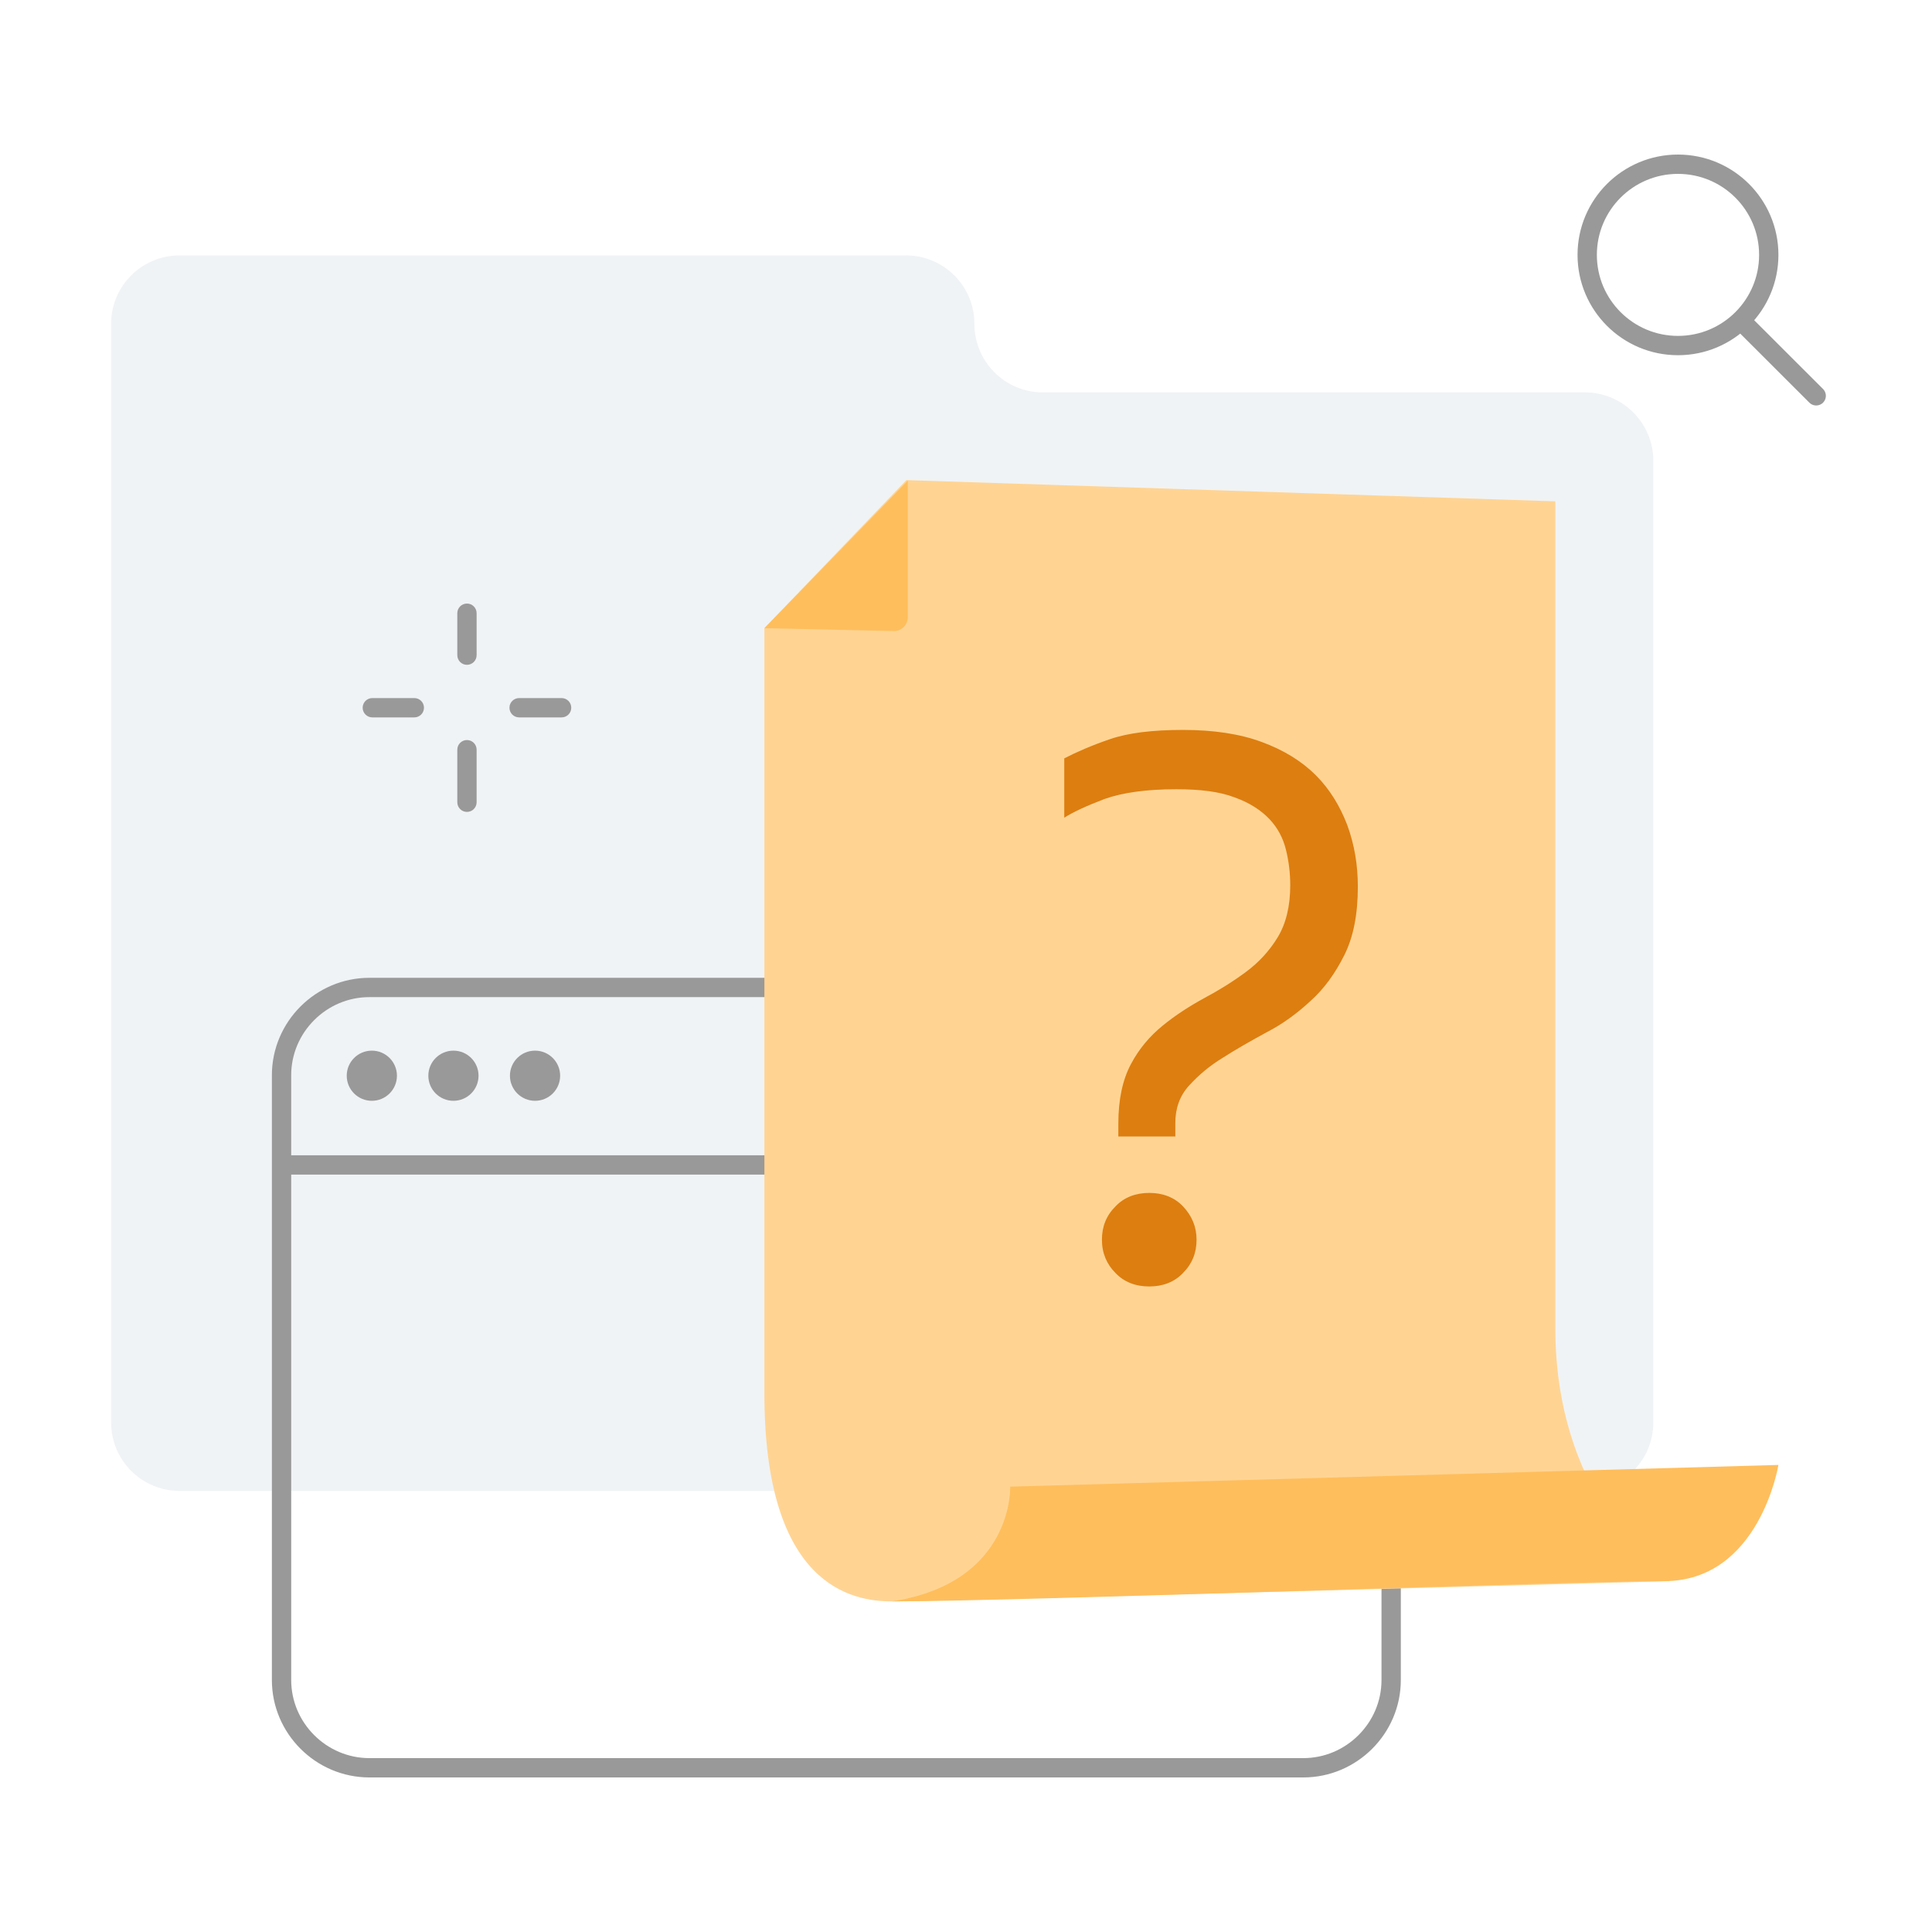
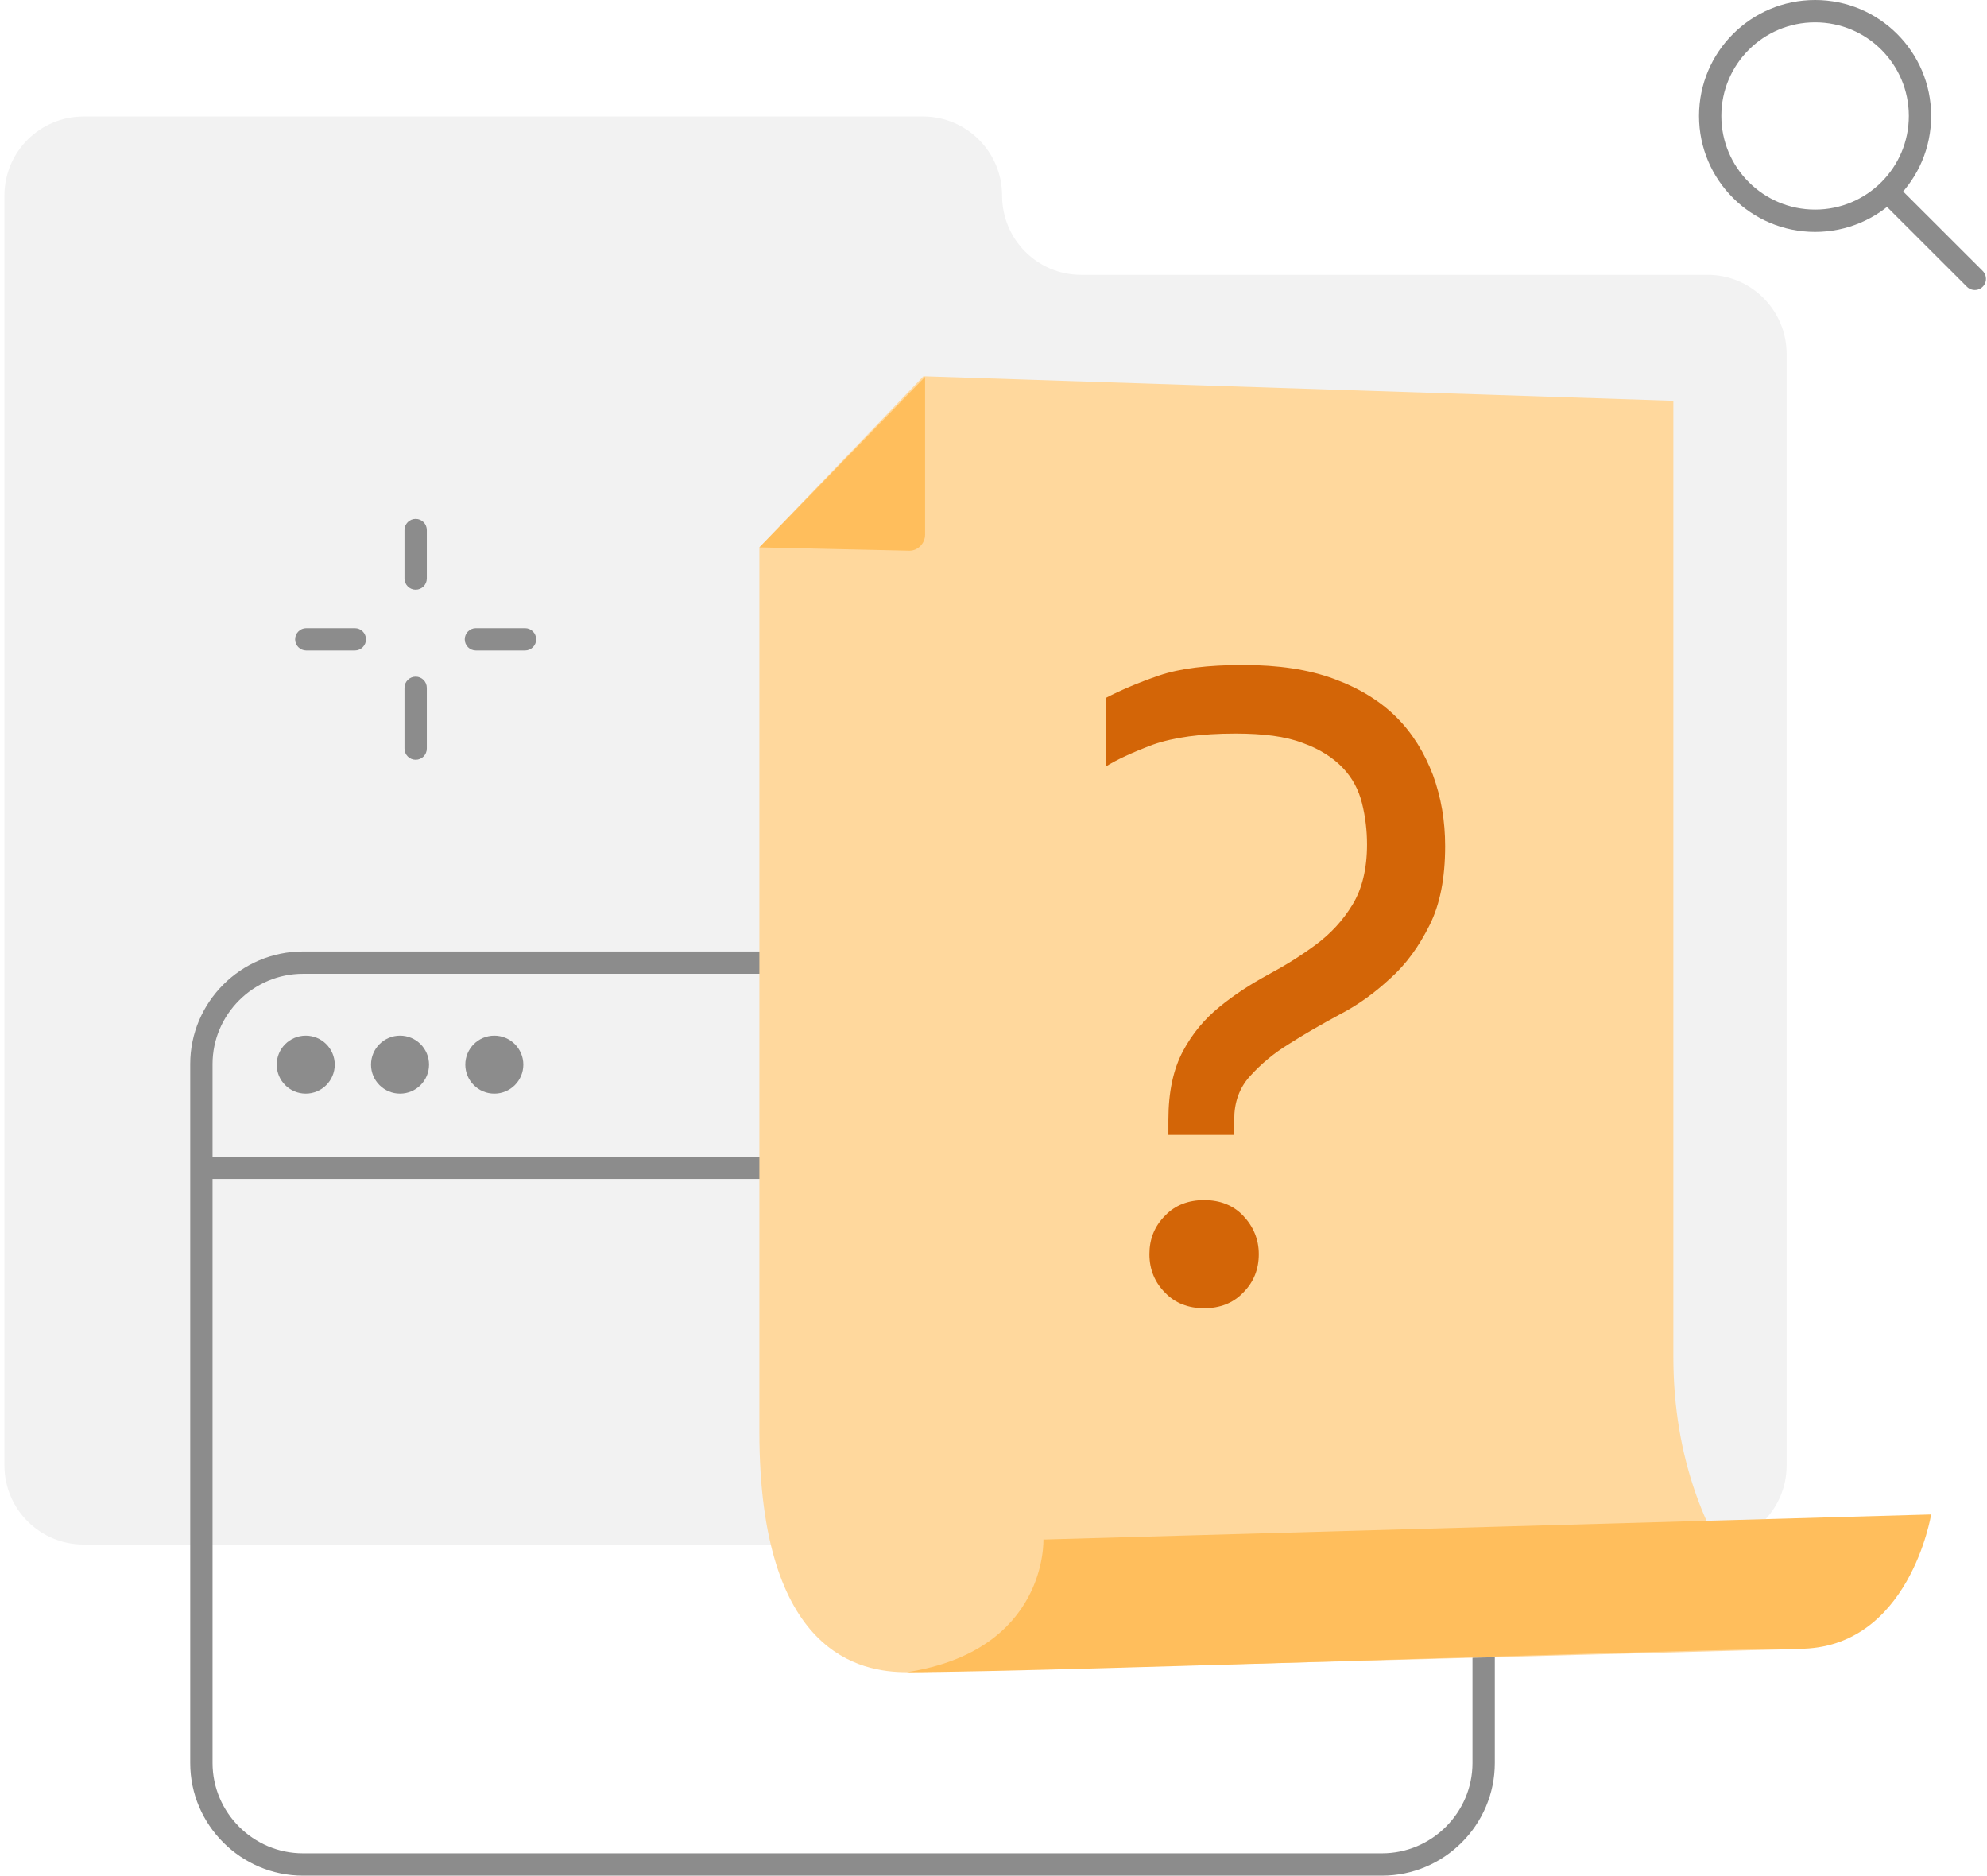
- <svg xmlns="http://www.w3.org/2000/svg" width="400" height="400" fill="none" viewBox="0 0 400 400">
-   <path fill="#F0F3F5" d="M201.749 67.049c0-7.789-6.298-14.179-14.196-14.179H37.196C29.398 52.87 23 59.16 23 67.05v227.457c0 7.788 6.298 14.179 14.196 14.179h290.918c7.797 0 14.196-6.291 14.196-14.179v-199.1c0-7.788-6.299-14.179-14.196-14.179H215.845c-7.697 0-14.096-6.29-14.096-14.178" />
-   <path stroke="#999" stroke-linecap="round" stroke-linejoin="round" stroke-width="4" d="M347.408 71.544c10.38 0 18.795-8.405 18.795-18.772 0-10.368-8.415-18.772-18.795-18.772s-18.795 8.404-18.795 18.772 8.415 18.771 18.795 18.771" clip-rule="evenodd" />
-   <path fill="#999" d="M362.318 65.434a2 2 0 0 0-2.827 2.83zm12.269 17.907a2 2 0 1 0 2.826-2.83zM98.679 126.958a2 2 0 0 0-4 0zm-4 8.687a2 2 0 1 0 4 0zm4 19.571a2 2 0 1 0-4 0zm-4 10.883a2 2 0 1 0 4 0zm21.595-17.57a2 2 0 0 0 0-4zm-8.798-4a2 2 0 0 0 0 4zm-21.694 4a2 2 0 0 0 0-4zm-8.698-4a2 2 0 1 0 0 4zm282.407-76.265 15.096 15.077 2.826-2.83-15.095-15.077zM94.679 126.958v8.687h4v-8.687zm0 28.258v10.883h4v-10.883zm21.595-10.687h-8.798v4h8.798zm-30.492 0h-8.698v4h8.698z" />
-   <path stroke="#999" stroke-linecap="round" stroke-linejoin="round" stroke-width="4" d="M269.83 366H76.485c-9.997 0-18.195-8.188-18.195-18.173V222.616c0-9.985 8.198-18.173 18.195-18.173H269.83c9.997 0 18.195 8.188 18.195 18.173v125.211c0 9.985-8.198 18.173-18.195 18.173" clip-rule="evenodd" />
-   <path fill="#999" d="M76.985 227.91a5.196 5.196 0 0 0 5.198-5.193 5.196 5.196 0 0 0-5.198-5.192 5.196 5.196 0 0 0-5.199 5.192 5.196 5.196 0 0 0 5.199 5.193m16.895 0a5.196 5.196 0 0 0 5.198-5.193 5.196 5.196 0 0 0-5.199-5.192 5.196 5.196 0 0 0-5.198 5.192 5.196 5.196 0 0 0 5.198 5.193m16.896 0a5.195 5.195 0 0 0 5.198-5.193 5.195 5.195 0 0 0-5.198-5.192 5.196 5.196 0 0 0-5.199 5.192 5.196 5.196 0 0 0 5.199 5.193" />
-   <path stroke="#999" stroke-linecap="round" stroke-linejoin="round" stroke-width="4" d="M58.49 241.188h228.835" />
-   <path fill="#FFD493" d="M158.262 130.055v158.462c0 39.94 18.195 43.035 26.392 43.035 8.198 0 161.055-4.194 161.055-4.194s-23.694-15.676-23.694-52.321V103.795l-134.362-4.393z" />
-   <path fill="#FFBE5C" fill-rule="evenodd" d="m185.154 130.656-26.892-.599 29.691-30.554v28.258c0 1.597-1.299 2.895-2.799 2.895m23.993 177.135s.8 19.87-24.493 23.764c13.093 0 51.421-1.17 87.593-2.273 32.321-.987 62.921-1.921 72.261-1.921 19.795 0 23.694-24.063 23.694-24.063z" clip-rule="evenodd" />
-   <path fill="#DD7E10" fill-rule="evenodd" d="M278.328 197.753c1.9-3.794 2.799-8.487 2.799-14.178 0-4.494-.7-8.687-2.199-12.781-1.5-3.894-3.599-7.389-6.498-10.285s-6.598-5.192-11.197-6.889-9.997-2.496-16.295-2.496-11.297.599-15.096 1.897-6.998 2.696-9.498 3.994v12.281q2.85-1.797 8.398-3.894c3.699-1.298 8.598-1.997 14.796-1.997 4.998 0 8.997.499 12.096 1.697 3.1 1.099 5.499 2.696 7.198 4.494s2.8 3.894 3.399 6.29.9 4.893.9 7.389c0 4.393-.9 7.988-2.599 10.784q-2.55 4.194-6.598 7.189c-2.699 1.997-5.599 3.794-8.598 5.392-3.099 1.697-5.898 3.495-8.597 5.691-2.7 2.197-4.899 4.793-6.598 7.988-1.7 3.196-2.6 7.289-2.6 12.282v2.696h11.797v-2.796c0-2.996.9-5.592 2.799-7.688a31.4 31.4 0 0 1 6.998-5.792c2.799-1.797 5.799-3.494 9.098-5.292 3.299-1.697 6.298-3.894 9.097-6.49 2.799-2.496 5.099-5.691 6.998-9.486m-47.386 65.801c1.799 1.897 4.198 2.796 6.998 2.796s5.198-.899 6.998-2.796c1.899-1.897 2.799-4.193 2.799-6.889s-1-4.993-2.799-6.89c-1.8-1.897-4.199-2.796-6.998-2.796s-5.199.899-6.998 2.796c-1.9 1.897-2.8 4.194-2.8 6.89 0 2.795 1 5.092 2.8 6.889" clip-rule="evenodd" />
+ <svg xmlns="http://www.w3.org/2000/svg" width="356" height="336" fill="none" viewBox="0 0 356 336">
+   <path fill="#F2F2F2" d="M179.541 35.049c0-7.788-6.298-14.179-14.196-14.179H14.988C7.19 20.87.792 27.16.792 35.05v227.457c0 7.788 6.298 14.179 14.196 14.179h290.918c7.797 0 14.196-6.291 14.196-14.179v-199.1c0-7.788-6.299-14.179-14.196-14.179H193.637c-7.697 0-14.096-6.29-14.096-14.178" />
+   <path fill="#8C8C8C" fill-rule="evenodd" d="M304.405 20.772C304.405 9.298 313.718 0 325.2 0s20.795 9.298 20.795 20.772-9.313 20.772-20.795 20.772-20.795-9.298-20.795-20.772M325.2 4c-9.278 0-16.795 7.511-16.795 16.772s7.517 16.772 16.795 16.772 16.795-7.512 16.795-16.772S334.478 4 325.2 4" clip-rule="evenodd" />
+   <path fill="#8C8C8C" fill-rule="evenodd" d="M337.281 33.435a2 2 0 0 1 2.829-.001l15.095 15.077a2 2 0 1 1-2.826 2.83l-15.096-15.077a2 2 0 0 1-.002-2.829M74.471 92.958a2 2 0 0 1 2 2v8.687a2 2 0 1 1-4 0v-8.687a2 2 0 0 1 2-2M52.876 114.53a2 2 0 0 1 2-2h8.698a2 2 0 1 1 0 4h-8.698a2 2 0 0 1-2-2m30.392 0a2 2 0 0 1 2-2h8.798a2 2 0 1 1 0 4h-8.798a2 2 0 0 1-2-2m-8.797 6.687a2 2 0 0 1 2 2V134.1a2 2 0 1 1-4 0v-10.883a2 2 0 0 1 2-2m-20.194 53.226c-8.895 0-16.195 7.295-16.195 16.173v125.211c0 8.879 7.3 16.173 16.195 16.173h193.345c8.895 0 16.195-7.294 16.195-16.173V190.616c0-8.878-7.3-16.173-16.195-16.173zm-20.195 16.173c0-11.092 9.095-20.173 20.195-20.173h193.345c11.1 0 20.195 9.081 20.195 20.173v125.211c0 11.092-9.095 20.173-20.195 20.173H54.277c-11.1 0-20.195-9.081-20.195-20.173z" clip-rule="evenodd" />
+   <path fill="#8C8C8C" d="M54.777 195.91a5.196 5.196 0 0 0 5.198-5.192 5.196 5.196 0 0 0-5.198-5.193 5.196 5.196 0 0 0-5.199 5.193 5.196 5.196 0 0 0 5.199 5.192m16.894 0a5.196 5.196 0 0 0 5.199-5.192 5.196 5.196 0 0 0-5.199-5.193 5.196 5.196 0 0 0-5.198 5.193 5.196 5.196 0 0 0 5.198 5.192m16.896 0a5.196 5.196 0 0 0 5.199-5.192 5.196 5.196 0 0 0-5.2-5.193 5.196 5.196 0 0 0-5.198 5.193 5.196 5.196 0 0 0 5.199 5.192" />
+   <path fill="#8C8C8C" fill-rule="evenodd" d="M34.282 209.188a2 2 0 0 1 2-2h228.835a2 2 0 0 1 0 4H36.282a2 2 0 0 1-2-2" clip-rule="evenodd" />
+   <path fill="#FFD89D" d="M136.054 98.055v158.462c0 39.939 18.195 43.035 26.392 43.035 8.198 0 161.055-4.194 161.055-4.194s-23.694-15.676-23.694-52.321V71.795L165.445 67.4z" />
+   <path fill="#FFBE5C" fill-rule="evenodd" d="m162.946 98.656-26.892-.6 29.691-30.553V95.76c0 1.598-1.299 2.896-2.799 2.896m23.993 177.135s.8 19.87-24.493 23.764c13.093 0 51.421-1.17 87.593-2.273 32.321-.987 62.921-1.921 72.261-1.921 19.795 0 23.694-24.063 23.694-24.063z" clip-rule="evenodd" />
+   <path fill="#D36507" fill-rule="evenodd" d="M256.12 165.754c1.9-3.794 2.799-8.487 2.799-14.179 0-4.493-.7-8.687-2.199-12.781-1.5-3.894-3.599-7.388-6.498-10.284s-6.598-5.192-11.197-6.89-9.997-2.496-16.295-2.496-11.297.599-15.096 1.897-6.998 2.696-9.498 3.994v12.282q2.85-1.798 8.398-3.894c3.699-1.299 8.598-1.997 14.796-1.997 4.998 0 8.997.499 12.096 1.697 3.1 1.098 5.499 2.696 7.198 4.493s2.8 3.894 3.399 6.291c.6 2.396.9 4.892.9 7.389 0 4.393-.9 7.988-2.599 10.783q-2.55 4.194-6.598 7.19c-2.699 1.997-5.599 3.794-8.598 5.391-3.099 1.698-5.898 3.495-8.597 5.692-2.7 2.197-4.899 4.793-6.598 7.988-1.7 3.195-2.6 7.289-2.6 12.281v2.696h11.797v-2.796c0-2.995.9-5.591 2.799-7.688a31.3 31.3 0 0 1 6.998-5.791c2.799-1.798 5.799-3.495 9.098-5.292 3.299-1.698 6.298-3.894 9.097-6.49 2.799-2.497 5.099-5.692 6.998-9.486m-47.386 65.801c1.799 1.897 4.198 2.796 6.998 2.796s5.198-.899 6.998-2.796c1.899-1.897 2.799-4.194 2.799-6.89s-1-4.992-2.799-6.89c-1.8-1.897-4.199-2.795-6.998-2.795s-5.199.898-6.998 2.795c-1.9 1.898-2.8 4.194-2.8 6.89 0 2.796 1 5.092 2.8 6.89" clip-rule="evenodd" />
</svg>
